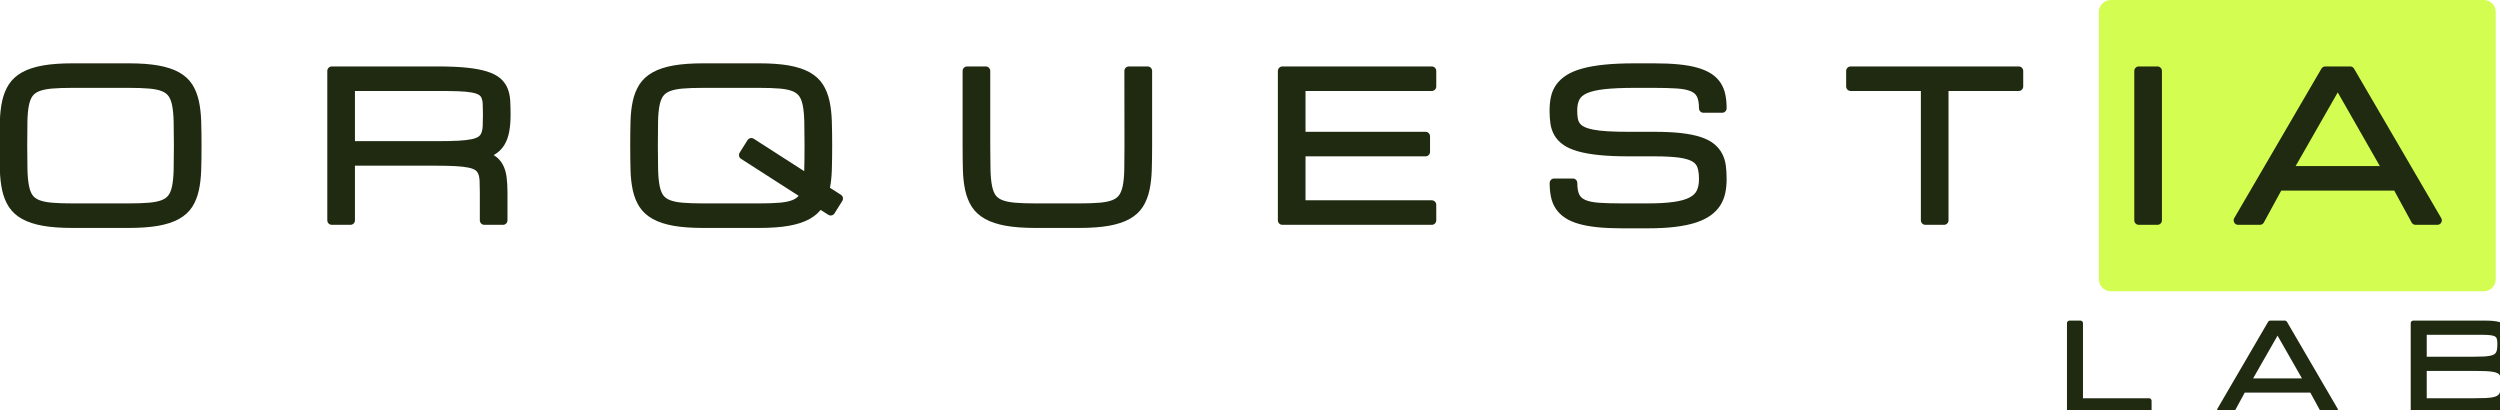
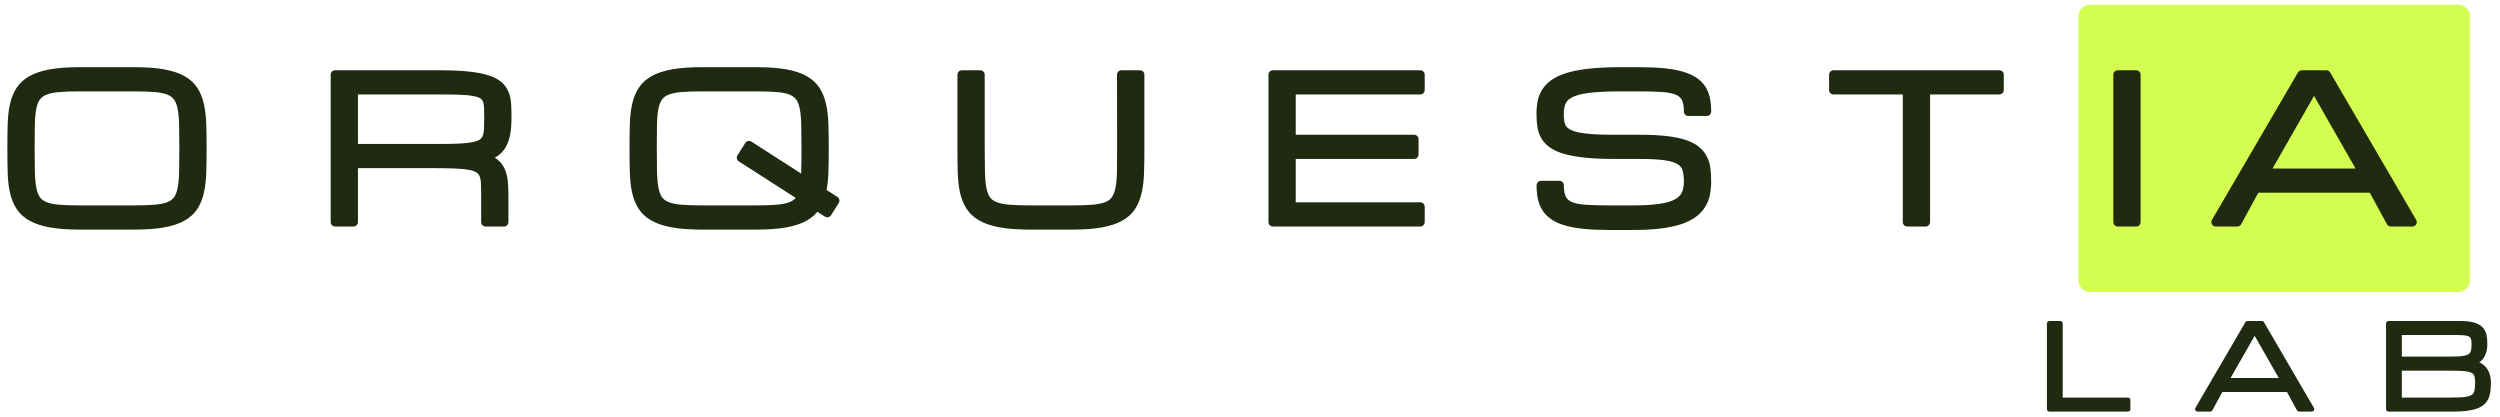
- <svg xmlns="http://www.w3.org/2000/svg" viewBox="0.0 -110.6 1250.8 205.8" width="750" height="123">
+ <svg xmlns="http://www.w3.org/2000/svg" viewBox="-4 -113 1268 212" width="750" height="125">
  <path d="M62.549 -76.562Q71.143 -76.562 77.026 -75.513Q82.91 -74.463 86.719 -72.339Q90.527 -70.215 92.578 -66.992Q94.629 -63.77 95.581 -59.424Q96.533 -55.078 96.704 -49.609Q96.875 -44.141 96.875 -37.5Q96.875 -30.859 96.704 -25.391Q96.533 -19.922 95.581 -15.576Q94.629 -11.23 92.578 -8.008Q90.527 -4.785 86.719 -2.661Q82.91 -0.537 77.026 0.513Q71.143 1.562 62.549 1.562H34.326Q25.732 1.562 19.849 0.513Q13.965 -0.537 10.156 -2.661Q6.348 -4.785 4.272 -8.008Q2.197 -11.23 1.245 -15.576Q0.293 -19.922 0.146 -25.391Q0.0 -30.859 0.0 -37.5Q0.0 -44.141 0.146 -49.609Q0.293 -55.078 1.245 -59.424Q2.197 -63.77 4.272 -66.992Q6.348 -70.215 10.156 -72.339Q13.965 -74.463 19.849 -75.513Q25.732 -76.562 34.326 -76.562ZM62.549 -6.25Q68.75 -6.25 73.022 -6.616Q77.295 -6.982 80.078 -8.105Q82.861 -9.229 84.375 -11.328Q85.889 -13.428 86.572 -16.895Q87.256 -20.361 87.378 -25.415Q87.5 -30.469 87.5 -37.5Q87.5 -44.531 87.378 -49.585Q87.256 -54.639 86.572 -58.105Q85.889 -61.572 84.375 -63.672Q82.861 -65.771 80.103 -66.895Q77.344 -68.018 73.071 -68.384Q68.799 -68.75 62.549 -68.75H34.326Q28.076 -68.75 23.804 -68.384Q19.531 -68.018 16.748 -66.895Q13.965 -65.771 12.451 -63.672Q10.938 -61.572 10.254 -58.105Q9.57 -54.639 9.473 -49.585Q9.375 -44.531 9.375 -37.5Q9.375 -30.469 9.497 -25.415Q9.619 -20.361 10.303 -16.895Q10.986 -13.428 12.476 -11.328Q13.965 -9.229 16.748 -8.105Q19.531 -6.982 23.804 -6.616Q28.076 -6.25 34.326 -6.25Z" fill="#1F2A10" stroke="#1F2A10" stroke-width="4.5" stroke-linejoin="round" />
  <path d="M250.438 0.0H241.062V-14.062Q241.062 -17.48 240.94 -19.946Q240.818 -22.412 240.11 -24.17Q239.402 -25.928 237.889 -27.002Q236.375 -28.076 233.592 -28.662Q230.809 -29.248 226.536 -29.468Q222.264 -29.688 216.014 -29.688H173.875V0.0H164.5V-75.0H217.576Q226.17 -75.0 232.054 -74.39Q237.938 -73.779 241.771 -72.559Q245.604 -71.338 247.679 -69.531Q249.754 -67.725 250.706 -65.283Q251.658 -62.842 251.829 -59.814Q252.0 -56.787 252.0 -53.125Q252.0 -48.438 251.341 -44.897Q250.682 -41.357 249.119 -38.867Q247.557 -36.377 244.969 -34.888Q242.381 -33.398 238.475 -32.812Q242.381 -32.227 244.725 -30.762Q247.068 -29.297 248.338 -26.953Q249.607 -24.609 250.022 -21.387Q250.438 -18.164 250.438 -14.062ZM173.875 -37.5H217.576Q223.826 -37.5 228.099 -37.72Q232.371 -37.939 235.154 -38.525Q237.938 -39.111 239.451 -40.186Q240.965 -41.26 241.673 -43.018Q242.381 -44.775 242.503 -47.241Q242.625 -49.707 242.625 -53.125Q242.625 -56.299 242.503 -58.594Q242.381 -60.889 241.673 -62.451Q240.965 -64.014 239.451 -64.941Q237.938 -65.869 235.154 -66.382Q232.371 -66.895 228.099 -67.041Q223.826 -67.188 217.576 -67.188H173.875Z" fill="#1F2A10" stroke="#1F2A10" stroke-width="4.5" stroke-linejoin="round" />
  <path d="M350.875 -76.562Q342.281 -76.562 336.397 -75.513Q330.514 -74.463 326.705 -72.339Q322.896 -70.215 320.821 -66.992Q318.746 -63.77 317.794 -59.424Q316.842 -55.078 316.695 -49.609Q316.549 -44.141 316.549 -37.5Q316.549 -30.859 316.695 -25.391Q316.842 -19.922 317.794 -15.576Q318.746 -11.23 320.821 -8.008Q322.896 -4.785 326.705 -2.661Q330.514 -0.537 336.397 0.513Q342.281 1.562 350.875 1.562H379.098Q387.691 1.562 393.575 0.513Q399.459 -0.537 403.268 -2.661Q407.076 -4.785 409.127 -8.008Q409.225 -8.154 409.273 -8.301L414.938 -4.688L418.844 -10.938L412.057 -15.283Q412.105 -15.43 412.105 -15.576Q413.082 -19.922 413.253 -25.391Q413.424 -30.859 413.424 -37.5Q413.424 -44.141 413.253 -49.609Q413.082 -55.078 412.13 -59.424Q411.178 -63.77 409.127 -66.992Q407.076 -70.215 403.268 -72.339Q399.459 -74.463 393.575 -75.513Q387.691 -76.562 379.098 -76.562ZM350.875 -6.25Q344.625 -6.25 340.353 -6.616Q336.08 -6.982 333.297 -8.105Q330.514 -9.229 329.024 -11.328Q327.535 -13.428 326.852 -16.895Q326.168 -20.361 326.046 -25.415Q325.924 -30.469 325.924 -37.5Q325.924 -44.531 326.021 -49.585Q326.119 -54.639 326.803 -58.105Q327.486 -61.572 329.0 -63.672Q330.514 -65.771 333.297 -66.895Q336.08 -68.018 340.353 -68.384Q344.625 -68.75 350.875 -68.75H379.098Q385.348 -68.75 389.62 -68.384Q393.893 -68.018 396.651 -66.895Q399.41 -65.771 400.924 -63.672Q402.438 -61.572 403.121 -58.105Q403.805 -54.639 403.927 -49.585Q404.049 -44.531 404.049 -37.5Q404.049 -30.469 403.902 -25.391Q403.854 -22.852 403.658 -20.703L375.094 -39.062L371.139 -32.764L401.9 -13.037Q401.461 -12.061 400.924 -11.328Q399.41 -9.229 396.627 -8.105Q393.844 -6.982 389.571 -6.616Q385.299 -6.25 379.098 -6.25Z" fill="#1F2A10" stroke="#1F2A10" stroke-width="4.5" stroke-linejoin="round" />
  <path d="M574.018 -75.0V-37.5Q574.018 -30.859 573.847 -25.391Q573.676 -19.922 572.724 -15.576Q571.771 -11.23 569.721 -8.008Q567.67 -4.785 563.861 -2.661Q560.053 -0.537 554.169 0.513Q548.285 1.562 539.691 1.562H517.719Q509.125 1.562 503.241 0.513Q497.357 -0.537 493.549 -2.661Q489.74 -4.785 487.665 -8.008Q485.59 -11.23 484.638 -15.576Q483.686 -19.922 483.539 -25.391Q483.393 -30.859 483.393 -37.5V-75.0H492.768V-37.5Q492.768 -30.469 492.89 -25.415Q493.012 -20.361 493.695 -16.895Q494.379 -13.428 495.868 -11.328Q497.357 -9.229 500.141 -8.105Q502.924 -6.982 507.196 -6.616Q511.469 -6.25 517.719 -6.25H539.691Q545.893 -6.25 550.189 -6.616Q554.486 -6.982 557.245 -8.105Q560.004 -9.229 561.518 -11.328Q563.031 -13.428 563.739 -16.895Q564.447 -20.361 564.545 -25.415Q564.643 -30.469 564.643 -37.5L564.594 -75.0Z" fill="#1F2A10" stroke="#1F2A10" stroke-width="4.5" stroke-linejoin="round" />
  <path d="M641.643 0.0V-75.0H716.643V-67.188H651.018V-42.188H713.518V-34.375H651.018V-7.812H716.643V0.0Z" fill="#1F2A10" stroke="#1F2A10" stroke-width="4.5" stroke-linejoin="round" />
  <path d="M828.408 -42.188Q836.123 -42.188 841.641 -41.553Q847.158 -40.918 850.942 -39.673Q854.727 -38.428 856.973 -36.572Q859.219 -34.717 860.439 -32.349Q861.66 -29.98 862.026 -27.051Q862.393 -24.121 862.393 -20.703Q862.393 -17.285 861.782 -14.282Q861.172 -11.279 859.609 -8.789Q858.047 -6.299 855.361 -4.346Q852.676 -2.393 848.525 -1.025Q844.375 0.342 838.54 1.05Q832.705 1.758 824.893 1.758H812.393Q805.361 1.758 800.088 1.221Q794.814 0.684 791.006 -0.415Q787.197 -1.514 784.707 -3.198Q782.217 -4.883 780.728 -7.153Q779.238 -9.424 778.652 -12.329Q778.066 -15.234 778.066 -18.75H787.441Q787.441 -14.355 788.711 -11.865Q789.98 -9.375 792.91 -8.13Q795.84 -6.885 800.601 -6.567Q805.361 -6.25 812.393 -6.25H824.893Q833.096 -6.25 838.516 -7.031Q843.936 -7.812 847.158 -9.521Q850.381 -11.23 851.699 -13.989Q853.018 -16.748 853.018 -20.703Q853.018 -24.658 852.114 -27.295Q851.211 -29.932 848.55 -31.494Q845.889 -33.057 841.055 -33.716Q836.221 -34.375 828.408 -34.375H815.518Q806.924 -34.375 800.796 -35.01Q794.668 -35.645 790.518 -36.841Q786.367 -38.037 783.877 -39.819Q781.387 -41.602 780.093 -43.896Q778.799 -46.191 778.408 -48.999Q778.018 -51.807 778.018 -55.078Q778.018 -58.496 778.628 -61.426Q779.238 -64.355 780.898 -66.724Q782.559 -69.092 785.439 -70.947Q788.32 -72.803 792.837 -74.048Q797.354 -75.293 803.701 -75.928Q810.049 -76.562 818.643 -76.562H828.018Q835.049 -76.562 840.322 -76.05Q845.596 -75.537 849.404 -74.438Q853.213 -73.34 855.728 -71.704Q858.242 -70.068 859.731 -67.798Q861.221 -65.527 861.807 -62.646Q862.393 -59.766 862.393 -56.25H853.018Q853.018 -60.645 851.748 -63.135Q850.479 -65.625 847.549 -66.87Q844.619 -68.115 839.834 -68.433Q835.049 -68.75 828.018 -68.75H818.643Q809.268 -68.75 803.213 -68.091Q797.158 -67.432 793.643 -65.869Q790.127 -64.307 788.76 -61.67Q787.393 -59.033 787.393 -55.078Q787.393 -52.637 787.734 -50.732Q788.076 -48.828 789.126 -47.388Q790.176 -45.947 792.08 -44.971Q793.984 -43.994 797.109 -43.359Q800.234 -42.725 804.751 -42.456Q809.268 -42.188 815.518 -42.188Z" fill="#1F2A10" stroke="#1F2A10" stroke-width="4.5" stroke-linejoin="round" />
  <path d="M1011.268 -75.0V-67.188H973.768V0.0H964.393V-67.188H926.893V-75.0Z" fill="#1F2A10" stroke="#1F2A10" stroke-width="4.5" stroke-linejoin="round" />
  <rect x="1051.5" y="-110.6" width="199.2" height="146.2" rx="6.0" fill="#D3FE51" />
  <path d="M1071.518 -75.0H1080.893V0.0H1071.518Z" fill="#1F2A10" stroke="#1F2A10" stroke-width="4.5" stroke-linejoin="round" />
  <path d="M1201.08 -17.188H1141.705L1132.33 0.0H1121.393L1165.143 -75.0H1177.643L1221.393 0.0H1210.455ZM1196.393 -25.0 1171.393 -68.75 1146.393 -25.0Z" fill="#1F2A10" stroke="#1F2A10" stroke-width="4.5" stroke-linejoin="round" />
  <path d="M1036.774 95.125V51.625H1042.211V90.594H1076.649V95.125Z" fill="#1F2A10" stroke="#1F2A10" stroke-width="2.6" stroke-linejoin="round" />
  <path d="M1158.393 85.156H1123.955L1118.518 95.125H1112.174L1137.549 51.625H1144.799L1170.174 95.125H1163.83ZM1155.674 80.625 1141.174 55.25 1126.674 80.625Z" fill="#1F2A10" stroke="#1F2A10" stroke-width="2.6" stroke-linejoin="round" />
  <path d="M1209.324 95.125V51.625H1245.602Q1249.68 51.625 1252.172 52.291Q1254.665 52.956 1256.01 54.245Q1257.355 55.533 1257.808 57.459Q1258.261 59.385 1258.261 61.877Q1258.261 63.689 1257.95 65.077Q1257.638 66.465 1257.129 67.484Q1256.619 68.504 1255.967 69.198Q1255.316 69.892 1254.636 70.345Q1253.05 71.421 1251.011 71.562Q1253.56 71.704 1255.543 72.809Q1256.392 73.29 1257.199 74.012Q1258.006 74.734 1258.644 75.796Q1259.281 76.858 1259.677 78.289Q1260.074 79.719 1260.074 81.588Q1260.074 83.854 1259.861 85.737Q1259.649 87.62 1258.998 89.121Q1258.346 90.622 1257.129 91.755Q1255.911 92.888 1253.886 93.638Q1251.861 94.389 1248.93 94.757Q1245.999 95.125 1241.921 95.125ZM1240.108 90.594Q1243.28 90.594 1245.602 90.495Q1247.924 90.396 1249.539 90.07Q1251.153 89.744 1252.144 89.135Q1253.135 88.526 1253.688 87.521Q1254.24 86.516 1254.438 85.071Q1254.636 83.627 1254.636 81.588Q1254.636 80.002 1254.438 78.827Q1254.24 77.651 1253.688 76.844Q1253.135 76.037 1252.144 75.542Q1251.153 75.046 1249.539 74.763Q1247.924 74.479 1245.602 74.38Q1243.28 74.281 1240.108 74.281H1214.761V90.594ZM1240.108 69.75Q1242.883 69.75 1244.894 69.637Q1246.905 69.523 1248.321 69.212Q1249.737 68.9 1250.615 68.348Q1251.493 67.796 1251.988 66.918Q1252.484 66.04 1252.654 64.808Q1252.824 63.576 1252.824 61.877Q1252.824 60.064 1252.427 58.932Q1252.031 57.799 1251.011 57.19Q1249.992 56.581 1248.25 56.369Q1246.508 56.156 1243.79 56.156H1214.761V69.75Z" fill="#1F2A10" stroke="#1F2A10" stroke-width="2.6" stroke-linejoin="round" />
</svg>
